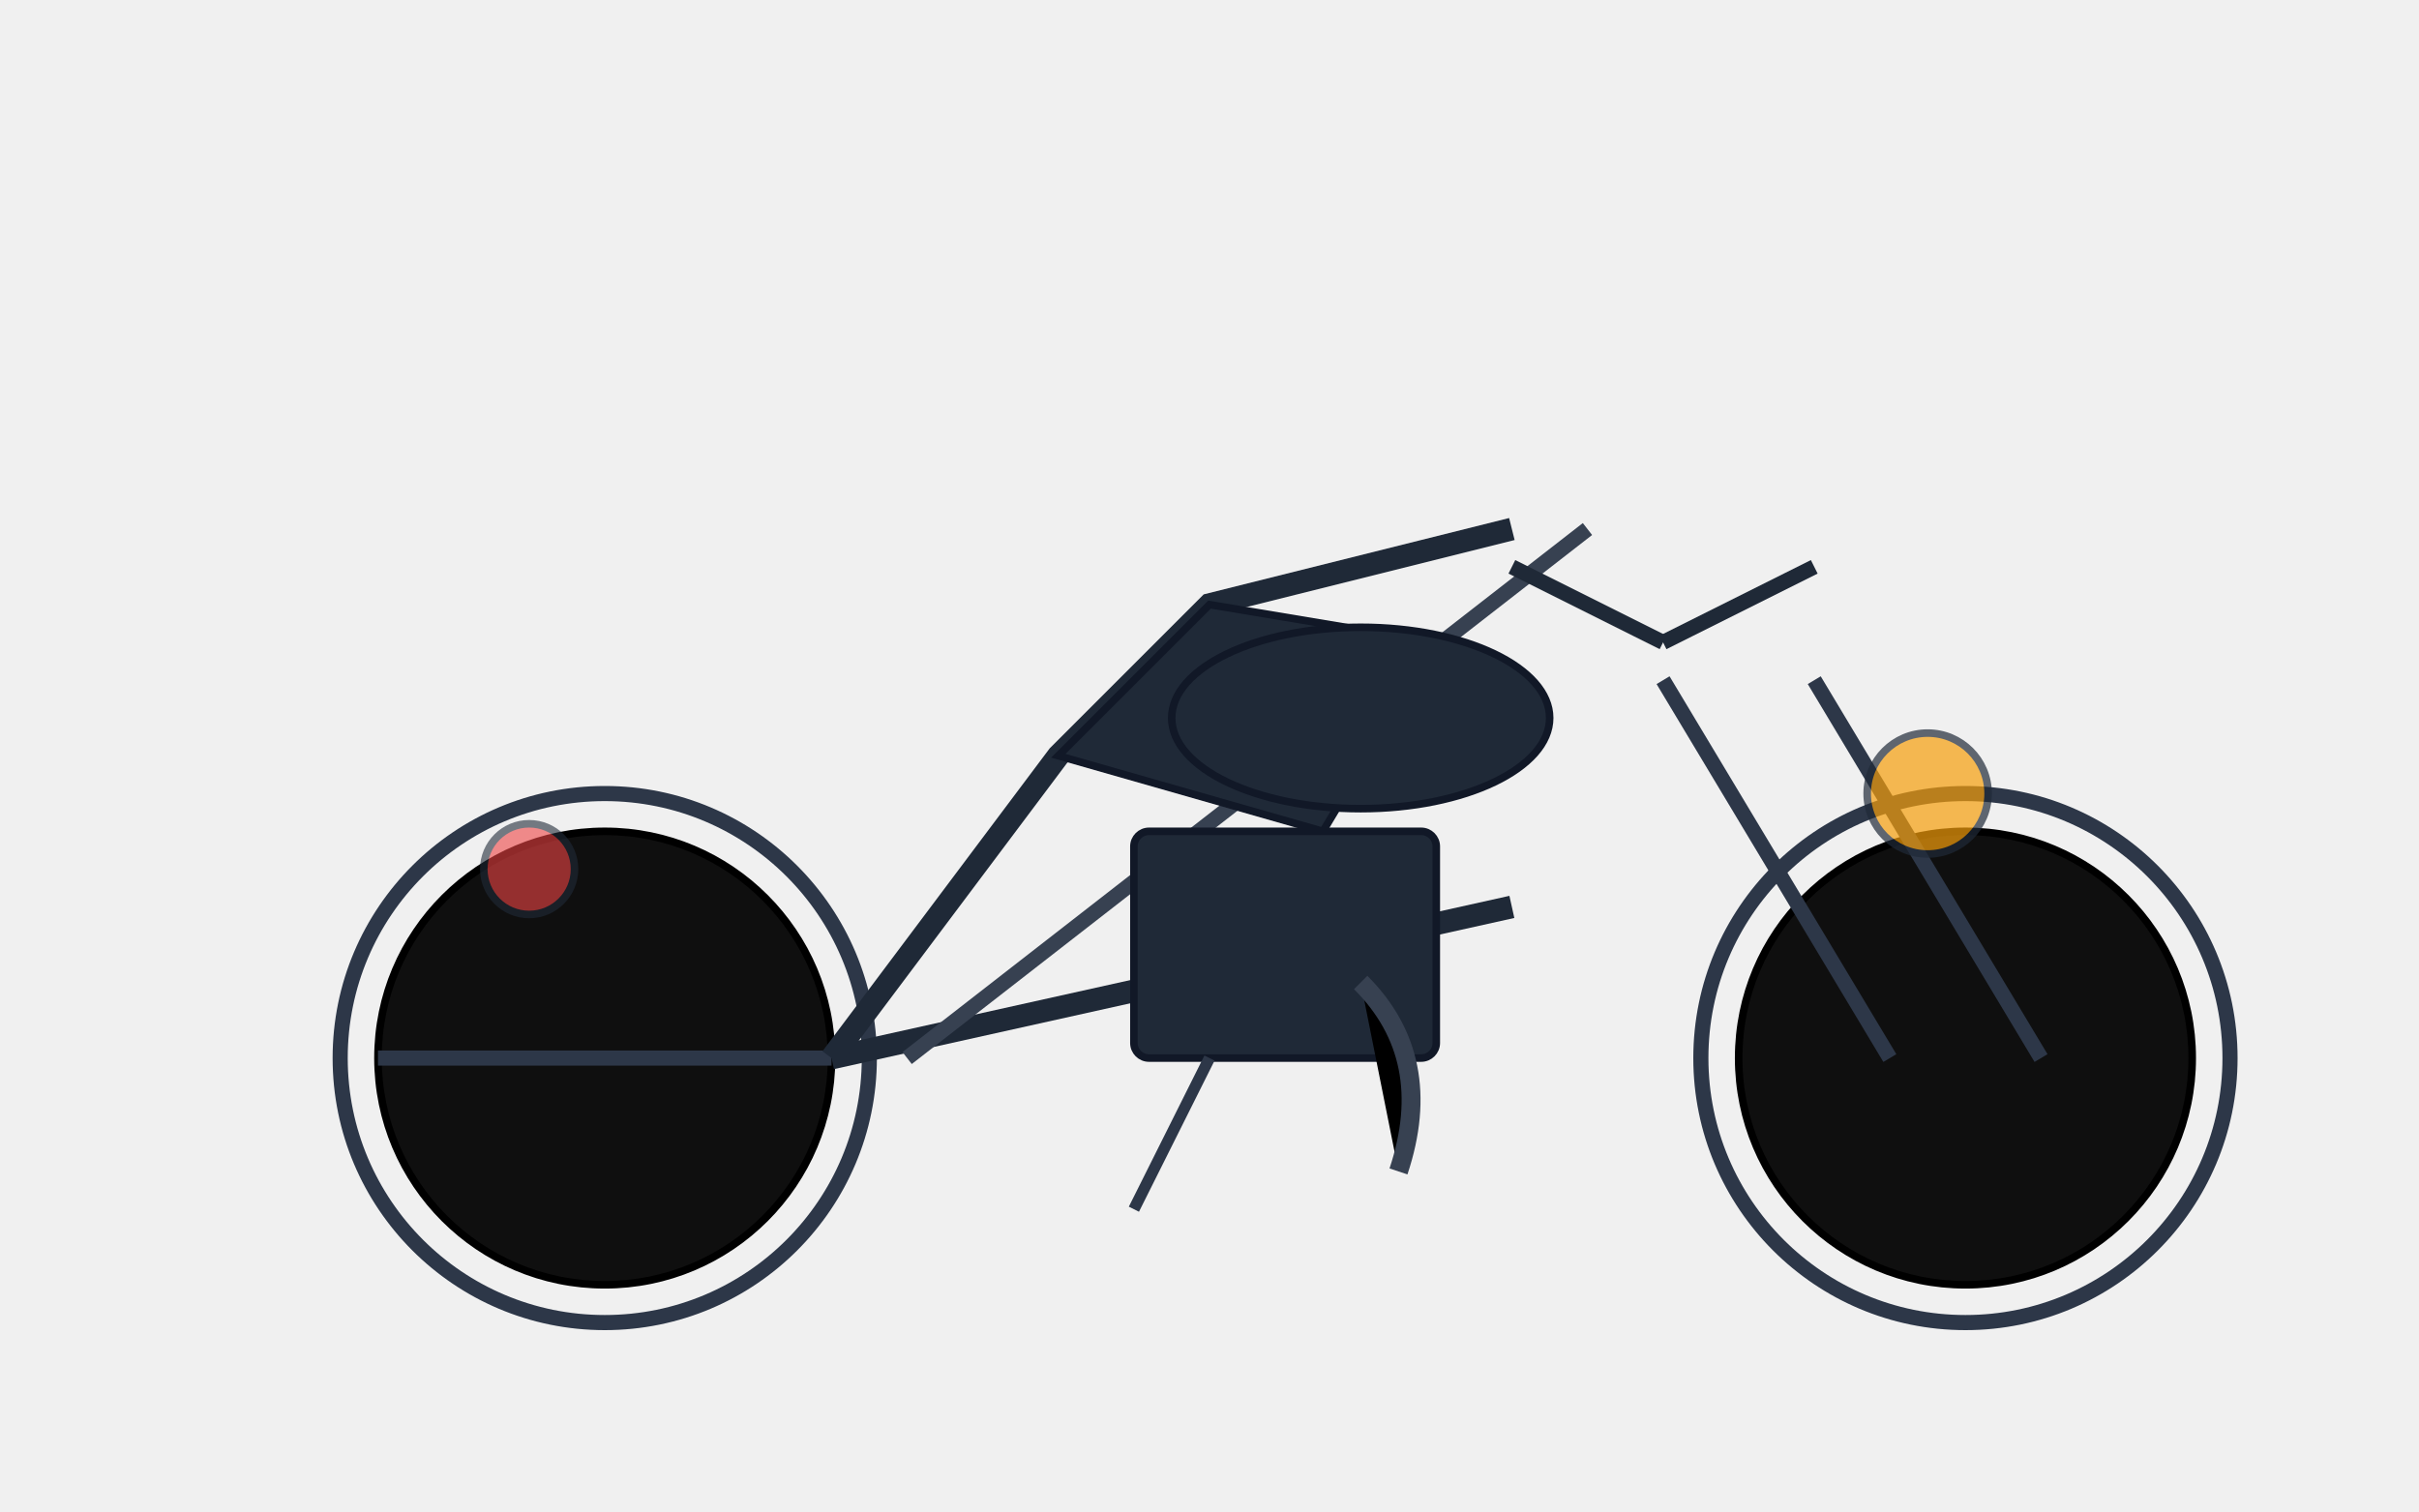
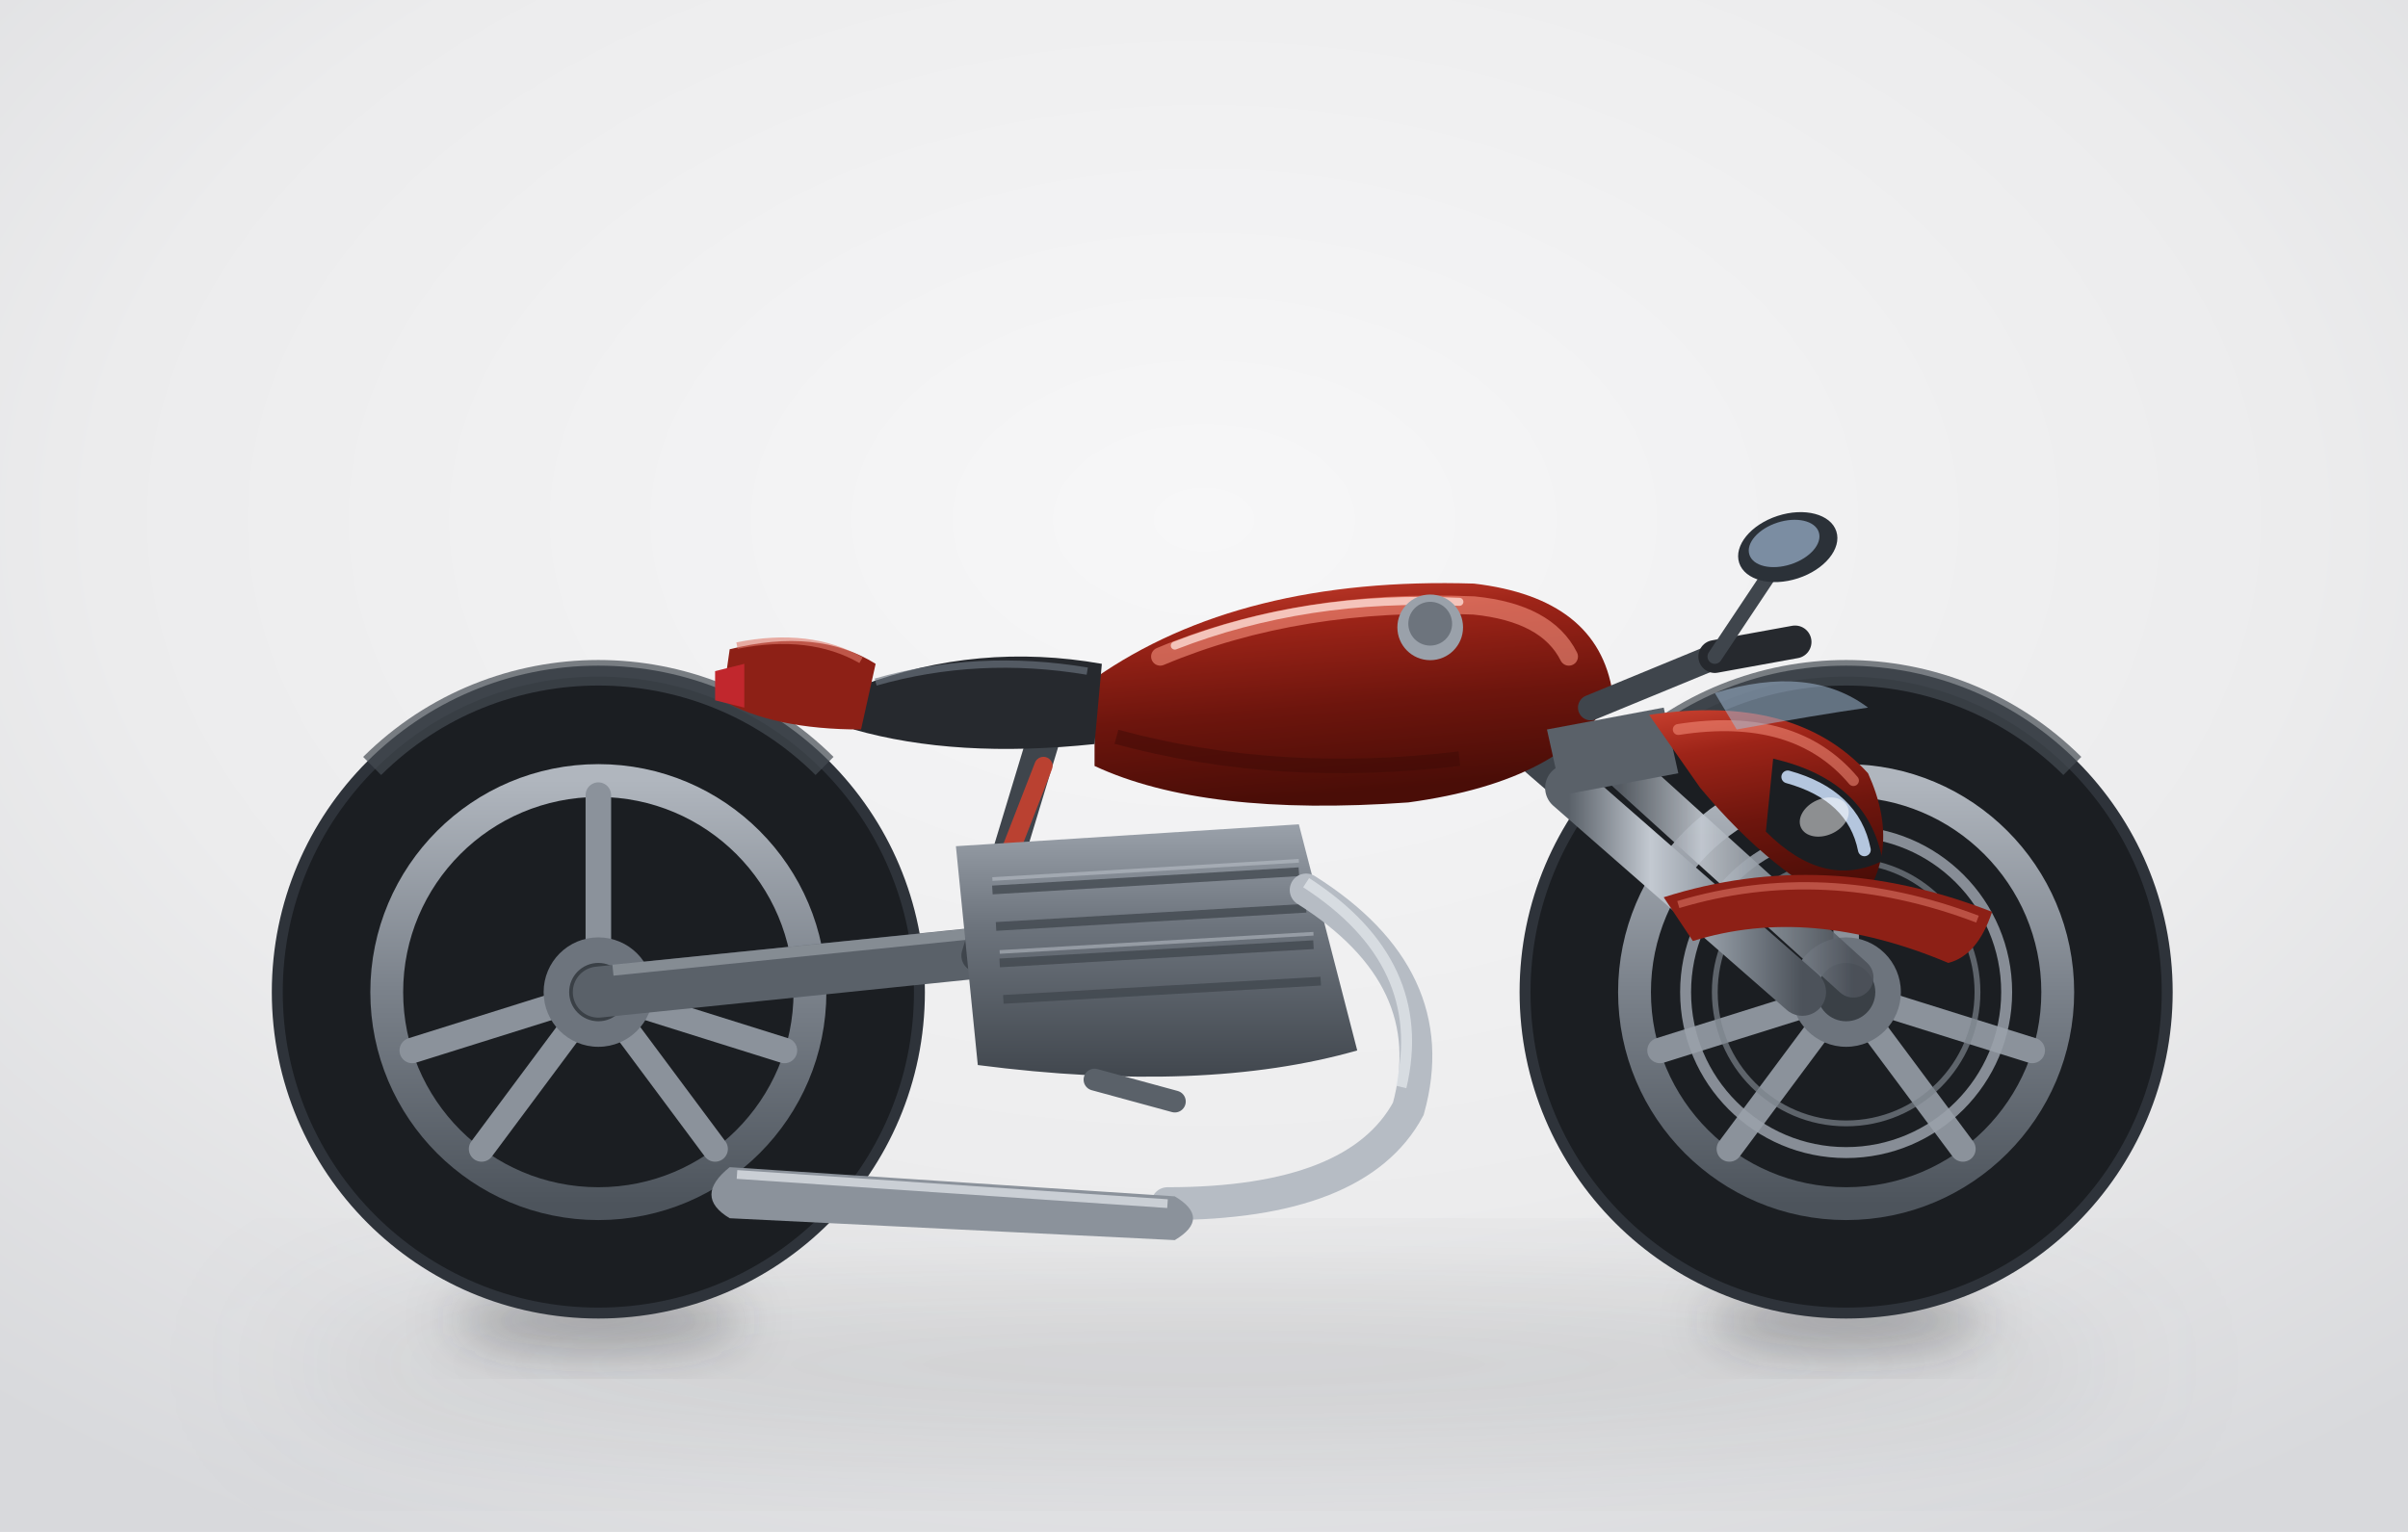
- <svg xmlns="http://www.w3.org/2000/svg" viewBox="0 0 320 200" preserveAspectRatio="xMidYMid meet">
+ <svg xmlns="http://www.w3.org/2000/svg" viewBox="0 0 660 420" preserveAspectRatio="xMidYMid meet">
  <defs>
-     <style>
-       .motorcycle-body { fill: #1f2937; stroke: #111827; stroke-width: 1; }
-       .motorcycle-wheel { fill: none; stroke: #2d3748; stroke-width: 2; }
-       .motorcycle-tire { fill: #0f0f0f; stroke: #000; stroke-width: 1; }
-     </style>
+     <radialGradient id="backdrop" cx="50%" cy="34%" r="76%">
+       <stop offset="0%" stop-color="#f7f7f8" />
+       <stop offset="60%" stop-color="#ececed" />
+       <stop offset="100%" stop-color="#d8d9dc" />
+     </radialGradient>
+     <linearGradient id="paint" x1="0%" y1="0%" x2="20%" y2="100%">
+       <stop offset="0%" stop-color="#c8402f" />
+       <stop offset="24%" stop-color="#9d2418" />
+       <stop offset="62%" stop-color="#6d150d" />
+       <stop offset="100%" stop-color="#4a0d07" />
+     </linearGradient>
+     <linearGradient id="engine" x1="0%" y1="0%" x2="0%" y2="100%">
+       <stop offset="0%" stop-color="#9aa1aa" />
+       <stop offset="40%" stop-color="#6d747d" />
+       <stop offset="100%" stop-color="#41474e" />
+     </linearGradient>
+     <linearGradient id="rimM" x1="0%" y1="0%" x2="0%" y2="100%">
+       <stop offset="0%" stop-color="#b0b6be" />
+       <stop offset="50%" stop-color="#7a818a" />
+       <stop offset="100%" stop-color="#4d545c" />
+     </linearGradient>
+     <linearGradient id="fork" x1="0%" y1="0%" x2="100%" y2="0%">
+       <stop offset="0%" stop-color="#5a6169" />
+       <stop offset="35%" stop-color="#c3c9d1" />
+       <stop offset="70%" stop-color="#828a93" />
+       <stop offset="100%" stop-color="#4c525a" />
+     </linearGradient>
+     <filter id="softShadow" x="-50%" y="-50%" width="200%" height="200%">
+       <feGaussianBlur stdDeviation="7" />
+     </filter>
+     <filter id="ambientBlur" x="-50%" y="-50%" width="200%" height="200%">
+       <feGaussianBlur stdDeviation="20" />
+     </filter>
  </defs>
-   <circle cx="80" cy="140" r="35" class="motorcycle-wheel" />
-   <circle cx="80" cy="140" r="30" class="motorcycle-tire" />
-   <circle cx="260" cy="140" r="35" class="motorcycle-wheel" />
-   <circle cx="260" cy="140" r="30" class="motorcycle-tire" />
-   <line x1="50" y1="140" x2="110" y2="140" stroke="#2d3748" stroke-width="2" />
-   <path d="M 110 140 L 200 120" stroke="#1f2937" stroke-width="3" />
-   <line x1="120" y1="140" x2="210" y2="70" stroke="#374151" stroke-width="2" />
-   <path d="M 110 140 L 140 100 L 160 80 L 200 70" stroke="#1f2937" stroke-width="3" fill="none" />
-   <line x1="220" y1="90" x2="250" y2="140" stroke="#2d3748" stroke-width="2" />
-   <line x1="240" y1="90" x2="270" y2="140" stroke="#2d3748" stroke-width="2" />
-   <line x1="220" y1="85" x2="200" y2="75" stroke="#1f2937" stroke-width="2" />
-   <line x1="220" y1="85" x2="240" y2="75" stroke="#1f2937" stroke-width="2" />
-   <path d="M 140 100 L 160 80 L 190 85 L 175 110 Z" class="motorcycle-body" />
-   <ellipse cx="180" cy="95" rx="25" ry="12" class="motorcycle-body" />
-   <rect x="150" y="110" width="40" height="30" rx="2" class="motorcycle-body" />
-   <circle cx="255" cy="105" r="8" fill="#f59e0b" opacity="0.7" stroke="#1f2937" stroke-width="1" />
-   <circle cx="70" cy="115" r="6" fill="#ef4444" opacity="0.6" stroke="#1f2937" stroke-width="1" />
-   <path d="M 180 130 Q 190 140 185 155" stroke="#374151" stroke-width="2.5" />
-   <line x1="160" y1="140" x2="150" y2="160" stroke="#2d3748" stroke-width="1.5" />
+   <rect width="660" height="420" fill="url(#backdrop)" />
+   <ellipse cx="330" cy="374" rx="256" ry="20" fill="#2b2d33" opacity="0.14" filter="url(#ambientBlur)" />
+   <ellipse cx="164" cy="362" rx="40" ry="8" fill="#1c1e24" opacity="0.32" filter="url(#softShadow)" />
+   <ellipse cx="506" cy="362" rx="38" ry="8" fill="#1c1e24" opacity="0.32" filter="url(#softShadow)" />
+   <g>
+     <circle cx="164" cy="272" r="88" fill="#1b1e22" />
+     <circle cx="164" cy="272" r="88" fill="none" stroke="#2e333a" stroke-width="3" />
+     <circle cx="164" cy="272" r="58" fill="none" stroke="url(#rimM)" stroke-width="9" />
+     <g stroke="#8b929b" stroke-width="7" stroke-linecap="round">
+       <line x1="164" y1="272" x2="164" y2="218" />
+       <line x1="164" y1="272" x2="215" y2="288" />
+       <line x1="164" y1="272" x2="196" y2="315" />
+       <line x1="164" y1="272" x2="132" y2="315" />
+       <line x1="164" y1="272" x2="113" y2="288" />
+     </g>
+     <circle cx="164" cy="272" r="15" fill="#6d747d" />
+     <circle cx="164" cy="272" r="8" fill="#3a4046" />
+     <path d="M 102 210 A 88 88 0 0 1 226 210" fill="none" stroke="#454b53" stroke-width="7" opacity="0.7" />
+     <circle cx="506" cy="272" r="88" fill="#1b1e22" />
+     <circle cx="506" cy="272" r="88" fill="none" stroke="#2e333a" stroke-width="3" />
+     <circle cx="506" cy="272" r="58" fill="none" stroke="url(#rimM)" stroke-width="9" />
+     <g stroke="#8b929b" stroke-width="7" stroke-linecap="round">
+       <line x1="506" y1="272" x2="506" y2="218" />
+       <line x1="506" y1="272" x2="557" y2="288" />
+       <line x1="506" y1="272" x2="538" y2="315" />
+       <line x1="506" y1="272" x2="474" y2="315" />
+       <line x1="506" y1="272" x2="455" y2="288" />
+     </g>
+     <circle cx="506" cy="272" r="15" fill="#6d747d" />
+     <circle cx="506" cy="272" r="8" fill="#3a4046" />
+     <path d="M 444 210 A 88 88 0 0 1 568 210" fill="none" stroke="#454b53" stroke-width="7" opacity="0.7" />
+     <circle cx="506" cy="272" r="44" fill="none" stroke="#9aa1aa" stroke-width="3" opacity="0.85" />
+     <circle cx="506" cy="272" r="36" fill="none" stroke="#7a818a" stroke-width="1.6" opacity="0.7" />
+   </g>
+   <path d="M 164 272 L 300 258" stroke="#5a6169" stroke-width="14" stroke-linecap="round" />
+   <path d="M 168 266 L 296 253" stroke="#a8aeb6" stroke-width="3" opacity="0.55" />
+   <path d="M 268 262 L 288 196" stroke="#3f454c" stroke-width="9" stroke-linecap="round" />
+   <path d="M 272 246 L 286 210" stroke="#c8402f" stroke-width="5" stroke-linecap="round" opacity="0.9" />
+   <path d="M 262 232 L 356 226 L 372 288 Q 330 300 268 292 Z" fill="url(#engine)" />
+   <g stroke="#3f454c" stroke-width="2.4" opacity="0.75">
+     <line x1="272" y1="244" x2="356" y2="239" />
+     <line x1="273" y1="254" x2="358" y2="249" />
+     <line x1="274" y1="264" x2="360" y2="259" />
+     <line x1="275" y1="274" x2="362" y2="269" />
+   </g>
+   <g stroke="#c2c8d0" stroke-width="1" opacity="0.5">
+     <line x1="272" y1="241" x2="356" y2="236" />
+     <line x1="274" y1="261" x2="360" y2="256" />
+   </g>
+   <path d="M 358 244 Q 396 268 386 304 Q 372 330 320 330" fill="none" stroke="#b6bcc4" stroke-width="9" stroke-linecap="round" />
+   <path d="M 358 242 Q 392 264 384 298" fill="none" stroke="#e6eaee" stroke-width="3" opacity="0.7" />
+   <path d="M 200 320 L 322 328 Q 332 334 322 340 L 200 334 Q 190 328 200 320 Z" fill="#8b929b" />
+   <path d="M 202 322 L 320 330" stroke="#dfe3e8" stroke-width="2.4" opacity="0.75" />
+   <path d="M 288 196 L 400 190" stroke="#3f454c" stroke-width="10" stroke-linecap="round" />
+   <path d="M 400 190 L 430 216" stroke="#3f454c" stroke-width="9" stroke-linecap="round" />
+   <path d="M 300 186 Q 340 158 404 160 Q 438 164 442 190 Q 430 214 386 220 Q 330 224 300 210 Z" fill="url(#paint)" />
+   <path d="M 318 180 Q 356 164 404 166 Q 424 168 430 180" fill="none" stroke="#ff9a86" stroke-width="5" opacity="0.55" stroke-linecap="round" />
+   <path d="M 322 177 Q 358 163 400 165" fill="none" stroke="#ffe3dc" stroke-width="2.2" opacity="0.75" stroke-linecap="round" />
+   <path d="M 306 202 Q 350 214 400 208" fill="none" stroke="#3d0a05" stroke-width="4" opacity="0.5" />
+   <circle cx="392" cy="172" r="9" fill="#9aa1aa" />
+   <circle cx="392" cy="171" r="6" fill="#6d747d" />
+   <path d="M 236 188 Q 268 176 302 182 L 300 204 Q 262 208 234 200 Z" fill="#26292e" />
+   <path d="M 240 187 Q 268 179 298 184" fill="none" stroke="#6b7480" stroke-width="2" opacity="0.65" />
+   <path d="M 200 178 Q 224 172 240 182 L 236 200 Q 212 200 198 192 Z" fill="#8d2016" />
+   <path d="M 202 177 Q 222 173 236 181" fill="none" stroke="#e07a6a" stroke-width="1.8" opacity="0.6" />
+   <path d="M 196 184 L 204 182 L 204 194 L 196 192 Z" fill="#c1272d" />
+   <path d="M 430 216 L 494 272" stroke="url(#fork)" stroke-width="13" stroke-linecap="round" />
+   <path d="M 444 210 L 508 268" stroke="url(#fork)" stroke-width="11" stroke-linecap="round" opacity="0.9" />
+   <path d="M 424 200 L 456 194 L 460 212 L 428 218 Z" fill="#5a6169" />
+   <path d="M 436 194 L 470 180" stroke="#3f454c" stroke-width="7" stroke-linecap="round" />
+   <path d="M 470 180 L 492 176" stroke="#26292e" stroke-width="9" stroke-linecap="round" />
+   <path d="M 470 180 L 486 156" stroke="#3f454c" stroke-width="4" stroke-linecap="round" />
+   <ellipse cx="490" cy="150" rx="14" ry="9" fill="#2b3138" transform="rotate(-18 490 150)" />
+   <ellipse cx="489" cy="149" rx="10" ry="6" fill="#8fa4bd" transform="rotate(-18 489 149)" opacity="0.8" />
+   <path d="M 452 196 Q 492 190 512 212 Q 522 234 508 250 Q 486 240 466 216 Z" fill="url(#paint)" />
+   <path d="M 460 200 Q 492 195 508 214" fill="none" stroke="#ff9a86" stroke-width="3" opacity="0.5" stroke-linecap="round" />
+   <path d="M 486 208 Q 512 214 516 236 Q 500 244 484 228 Z" fill="#1b1e22" />
+   <path d="M 490 213 Q 508 218 511 233" fill="none" stroke="#cfe4ff" stroke-width="3.5" opacity="0.85" stroke-linecap="round" />
+   <ellipse cx="500" cy="224" rx="7" ry="5" fill="#ffffff" opacity="0.5" transform="rotate(-24 500 224)" />
+   <path d="M 470 190 Q 496 182 512 194 Q 498 196 476 200 Z" fill="#9fb6cf" opacity="0.55" />
+   <path d="M 456 246 Q 500 232 546 250 Q 542 262 534 264 Q 496 248 464 258 Z" fill="#8d2016" />
+   <path d="M 460 248 Q 500 236 542 252" fill="none" stroke="#e07a6a" stroke-width="2" opacity="0.55" />
+   <path d="M 300 296 L 322 302" stroke="#5a6169" stroke-width="6" stroke-linecap="round" />
</svg>
